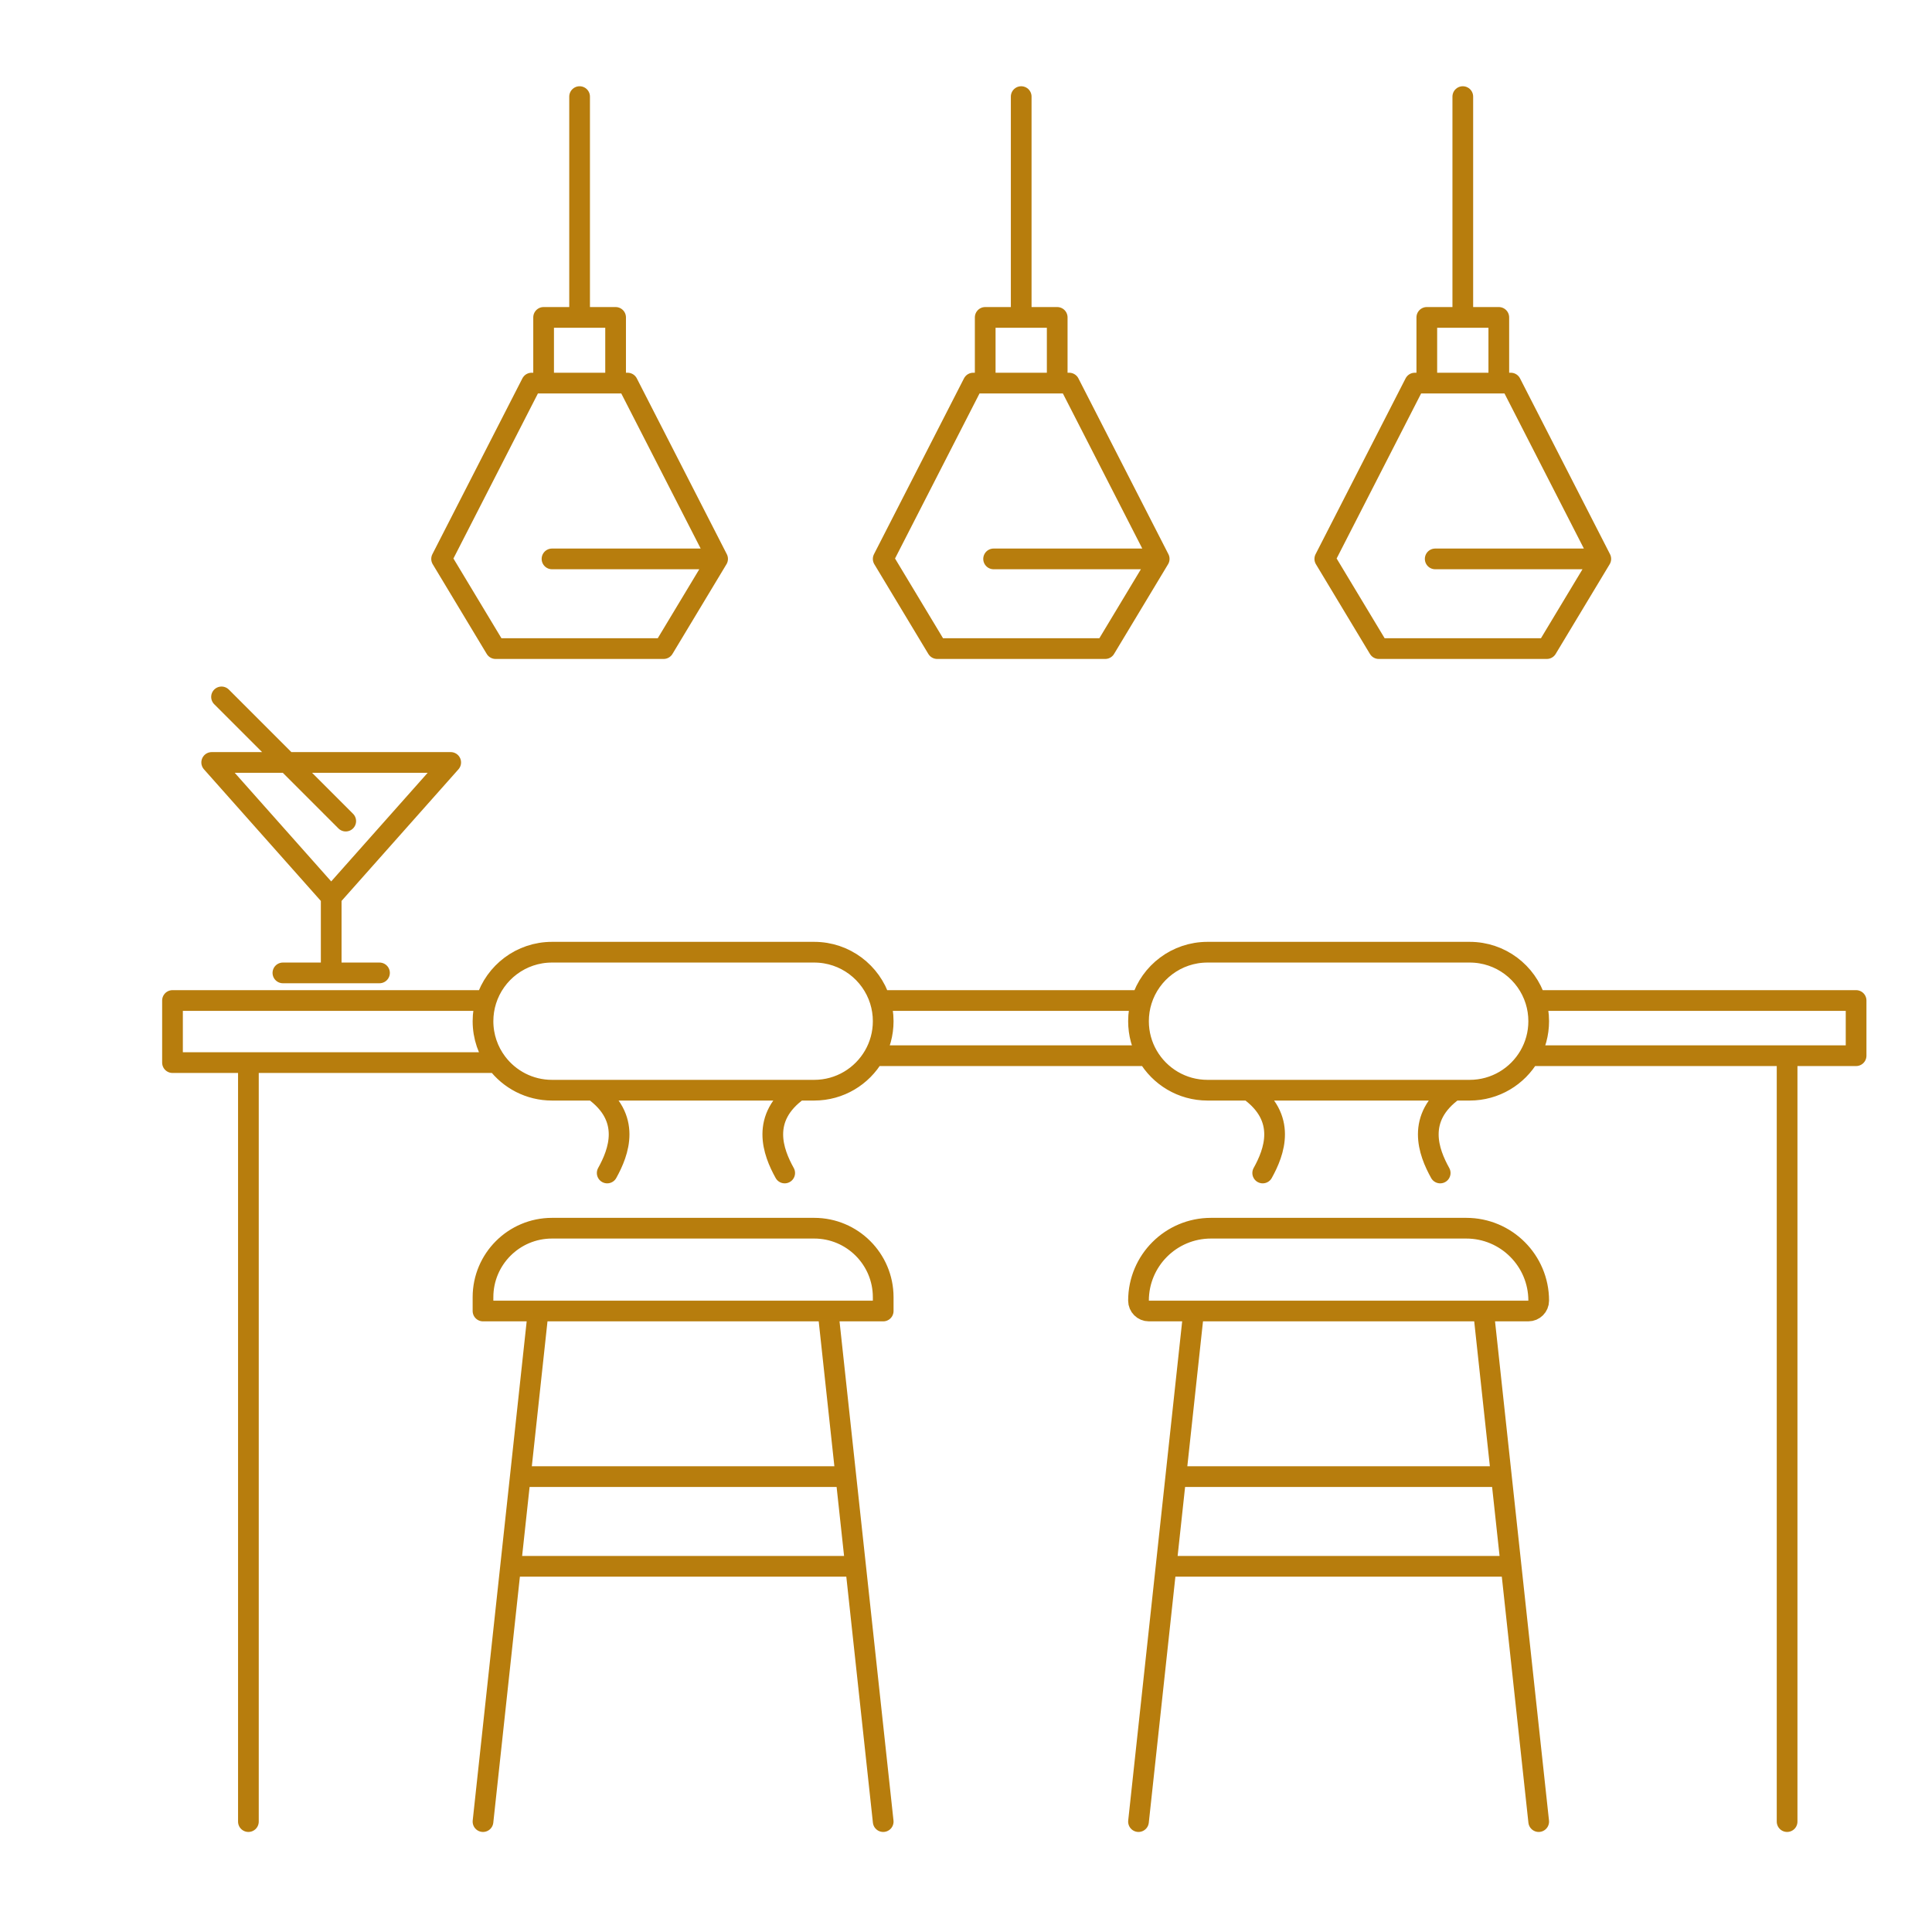
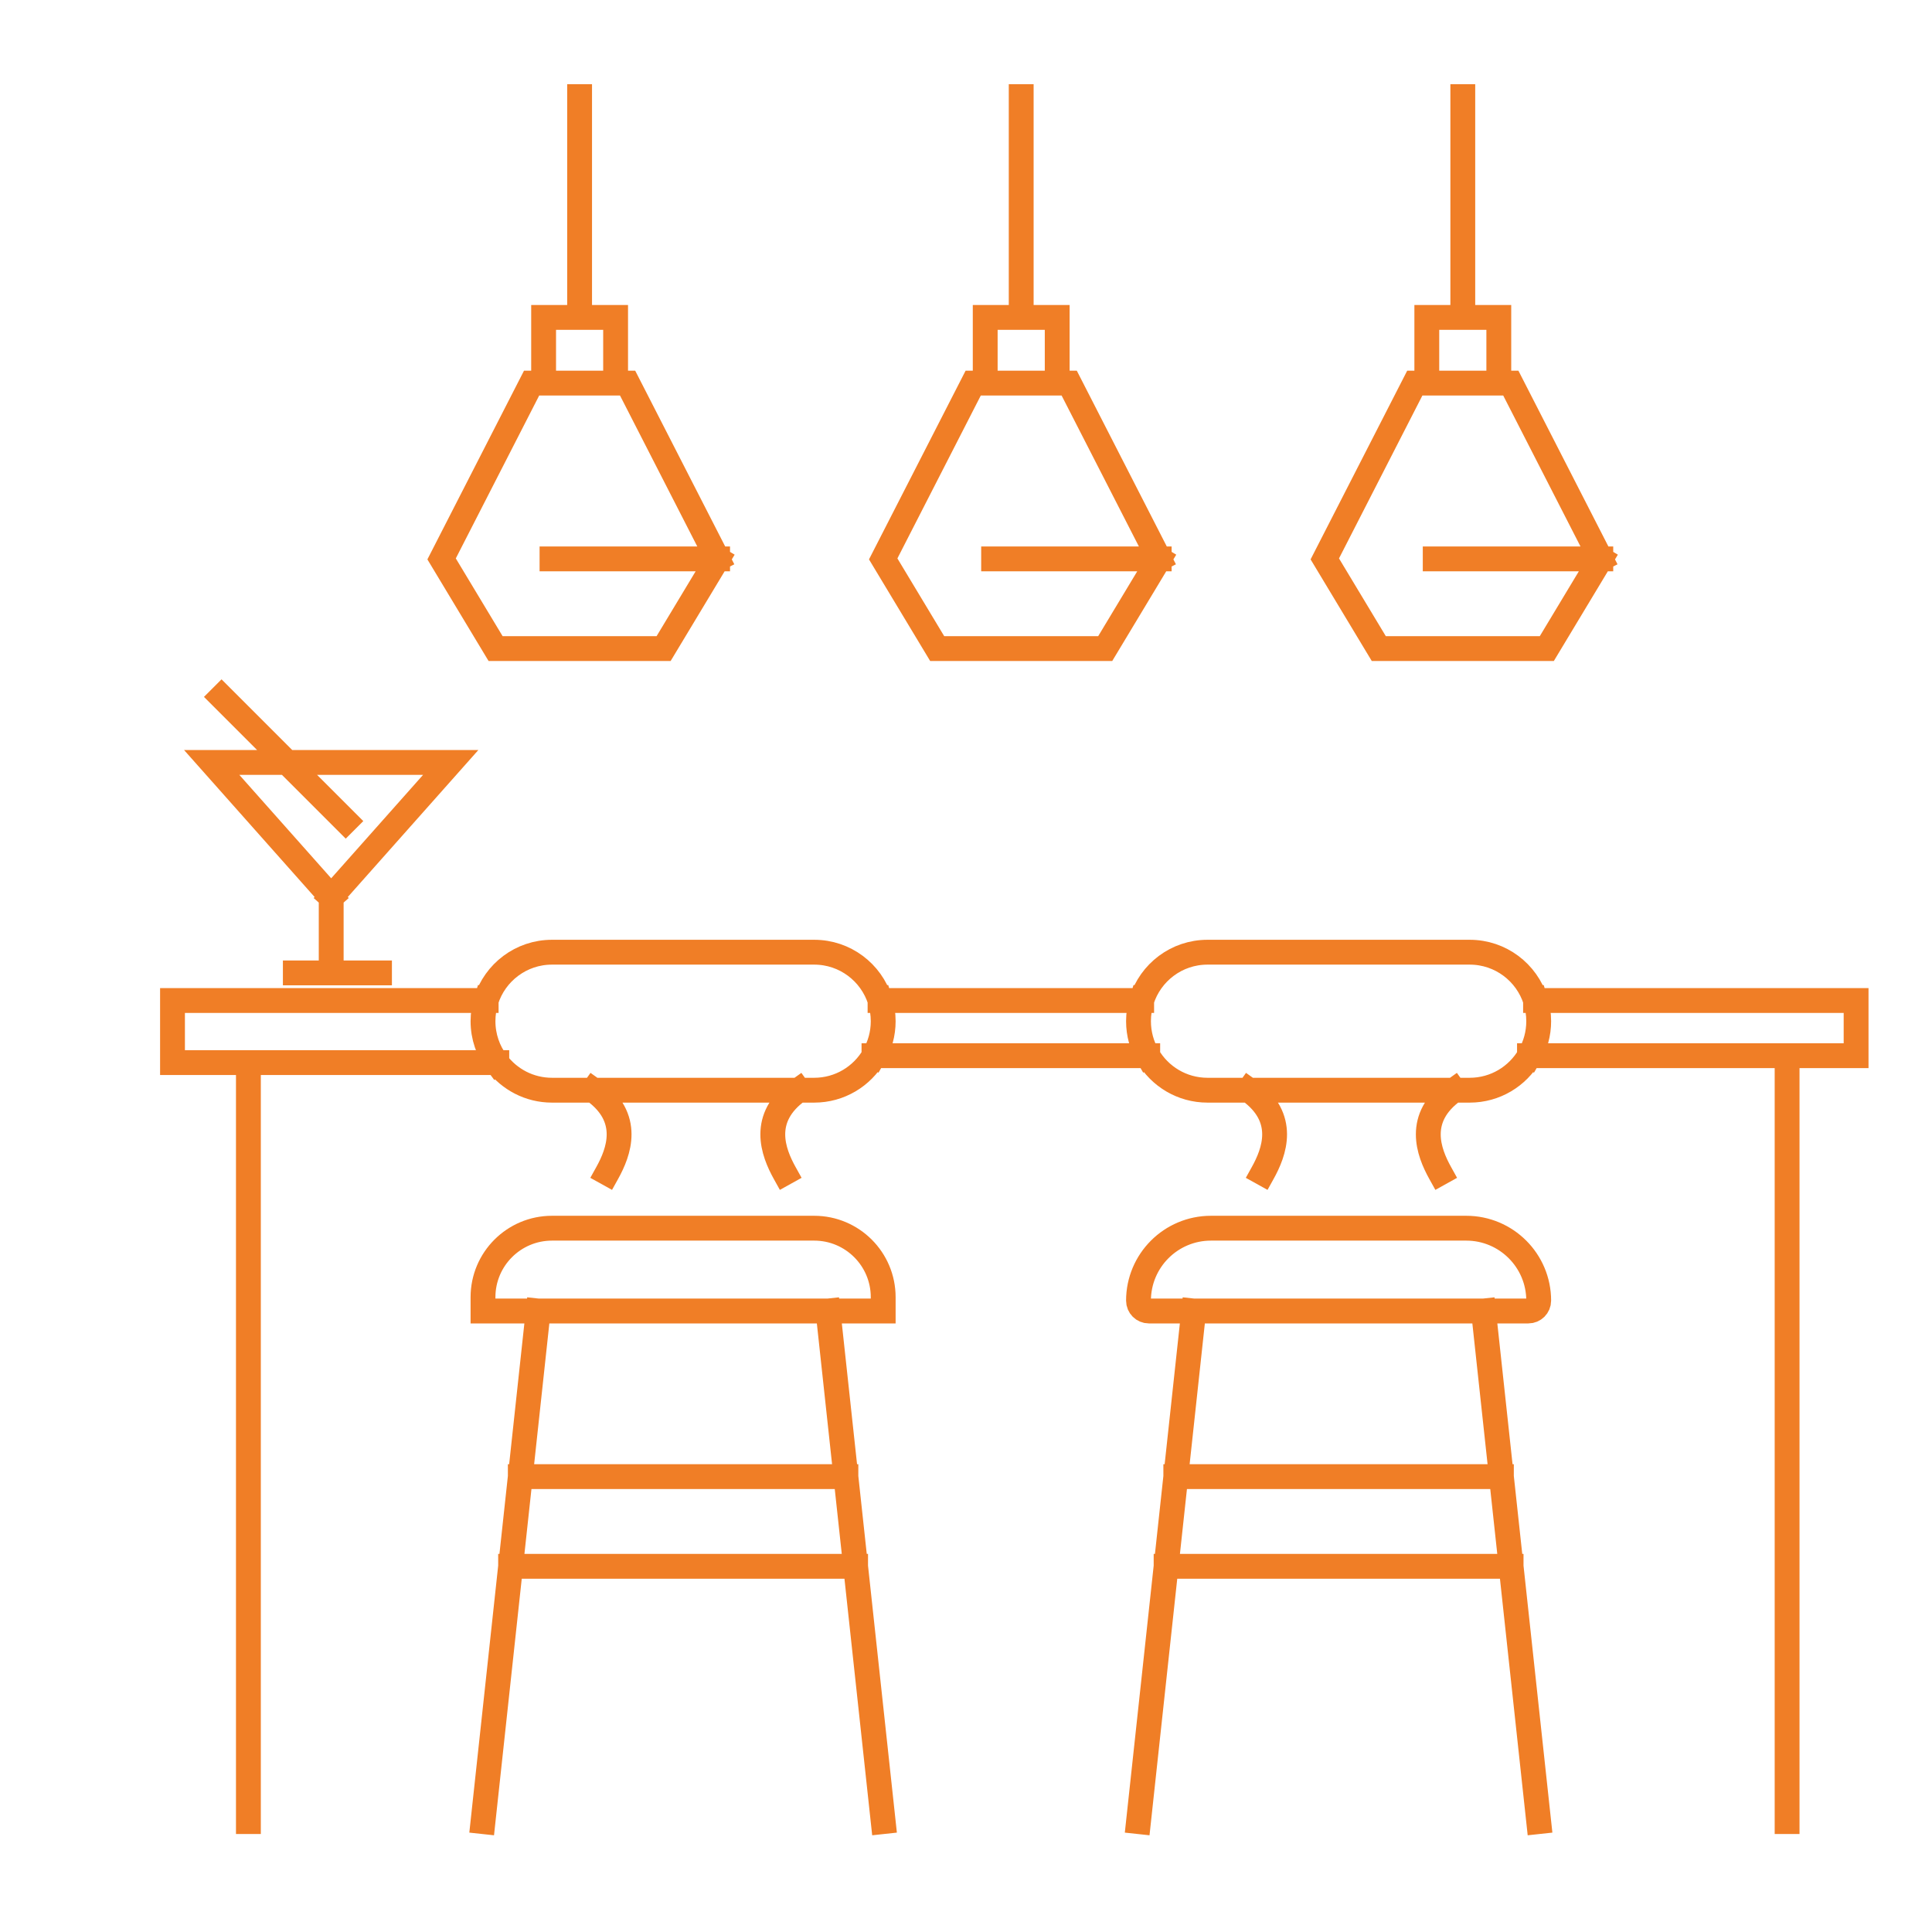
<svg xmlns="http://www.w3.org/2000/svg" width="140" height="140" viewBox="0 0 140 140" fill="none">
-   <path d="M39 95H35V94C35 91.239 37.239 89 40 89H59C61.761 89 64 91.239 64 94V95H60M39 95H60M39 95L37.703 107M60 95L61.297 107M64 132L62 113.5M35 132L37 113.5M37.703 107H61.297M37.703 107L37 113.5M61.297 107L62 113.5M62 113.5H37M44 85C44.833 83.5 45.8 81 43 79M56.862 85C56.029 83.5 55.062 81 57.862 79M86.5 95H83.25C82.836 95 82.5 94.664 82.5 94.25C82.5 91.35 84.85 89 87.75 89H106.25C109.149 89 111.5 91.35 111.5 94.25C111.5 94.664 111.164 95 110.75 95H107.5M86.5 95H107.5M86.5 95L85.203 107M107.5 95L108.797 107M111.5 132L109.5 113.5M82.5 132L84.5 113.5M85.203 107H108.797M85.203 107L84.5 113.5M108.797 107L109.5 113.5M109.5 113.5H84.5M91.5 85C92.333 83.5 93.3 81 90.5 79M104.362 85C103.529 83.5 102.562 81 105.362 79M39.392 27.76H38.522L32 40.5L35.913 47H42H48.087L52 40.5M39.392 27.76H42H44.609M39.392 27.76V23H42M42 23V7M42 23H44.609V27.76M52 40.5L45.478 27.76H44.609M52 40.5H42H40M71.392 27.76H70.522L64 40.5L67.913 47H74H80.087L84 40.5M71.392 27.76H74H76.609M71.392 27.76V23H74M74 23V7M74 23H76.609V27.76M84 40.5L77.478 27.76H76.609M84 40.5H74H72M103.392 27.76H102.522L96 40.5L99.913 47H106H112.087L116 40.5M103.392 27.76H106H108.609M103.392 27.76V23H106M106 23V7M106 23H108.609V27.76M116 40.5L109.479 27.76H108.609M116 40.5H106H104M35.229 72.5C35.866 70.471 37.761 69 40 69H59C61.239 69 63.134 70.471 63.771 72.5M35.229 72.5C35.08 72.974 35 73.477 35 74C35 75.126 35.372 76.165 36 77.001M35.229 72.5H12.5V77.001H18M82.729 72.5C83.366 70.471 85.261 69 87.5 69H106.5C108.739 69 110.634 70.471 111.271 72.5M82.729 72.5C82.58 72.974 82.5 73.477 82.5 74C82.5 74.911 82.743 75.765 83.169 76.5M82.729 72.5H64H63.771M63.771 72.5C63.92 72.974 64 73.477 64 74C64 74.911 63.757 75.765 63.331 76.5M111.271 72.5C111.42 72.974 111.5 73.477 111.5 74C111.5 74.911 111.257 75.765 110.831 76.5M111.271 72.5H134.5V76.5H129.5M110.831 76.5C109.967 77.995 108.351 79 106.5 79H87.5C85.649 79 84.033 77.995 83.169 76.5M110.831 76.5H129.5M83.169 76.5H63.331M63.331 76.5C62.467 77.995 60.851 79 59 79H40C38.364 79 36.912 78.215 36 77.001M36 77.001H18M18 77.001V132M129.5 132V76.5M24 65L32.66 55.25H20.803M24 65L15.34 55.25H20.803M24 65V70.5H23H22H21H20.5H27.5M20.803 55.25L16.053 50.5M20.803 55.25L25.053 59.5" stroke="#B77D0D" stroke-width="1.5" stroke-linecap="round" stroke-linejoin="round" />
+   <path d="M39 95H35V94C35 91.239 37.239 89 40 89H59C61.761 89 64 91.239 64 94V95H60M39 95H60M39 95L37.703 107M60 95L61.297 107M64 132L62 113.5M35 132L37 113.5M37.703 107H61.297M37.703 107L37 113.5M61.297 107L62 113.5M62 113.5H37M44 85C44.833 83.5 45.8 81 43 79M56.862 85C56.029 83.5 55.062 81 57.862 79M86.5 95H83.25C82.836 95 82.5 94.664 82.5 94.25C82.5 91.35 84.85 89 87.75 89H106.25C109.149 89 111.5 91.35 111.5 94.25C111.5 94.664 111.164 95 110.75 95H107.5M86.5 95H107.5M86.5 95L85.203 107M107.5 95L108.797 107M111.5 132L109.5 113.5M82.5 132L84.5 113.5M85.203 107H108.797M85.203 107L84.5 113.5M108.797 107L109.5 113.5M109.5 113.5H84.5M91.5 85C92.333 83.5 93.3 81 90.5 79M104.362 85C103.529 83.5 102.562 81 105.362 79M39.392 27.76H38.522L32 40.5L35.913 47H42H48.087L52 40.5M39.392 27.76H42H44.609M39.392 27.76V23H42M42 23V7M42 23H44.609V27.76M52 40.5L45.478 27.76H44.609M52 40.5H42H40M71.392 27.76H70.522L64 40.5L67.913 47H74H80.087L84 40.5M71.392 27.76H74H76.609M71.392 27.76V23H74M74 23V7M74 23H76.609V27.76M84 40.5L77.478 27.76H76.609M84 40.5H74H72M103.392 27.76H102.522L96 40.5L99.913 47H106H112.087L116 40.5M103.392 27.76H106H108.609M103.392 27.76V23H106M106 23V7M106 23H108.609V27.76M116 40.5L109.479 27.76H108.609M116 40.5H106H104M35.229 72.5C35.866 70.471 37.761 69 40 69H59C61.239 69 63.134 70.471 63.771 72.5M35.229 72.5C35.08 72.974 35 73.477 35 74C35 75.126 35.372 76.165 36 77.001M35.229 72.5H12.5V77.001H18M82.729 72.5C83.366 70.471 85.261 69 87.5 69H106.5C108.739 69 110.634 70.471 111.271 72.5M82.729 72.5C82.58 72.974 82.5 73.477 82.5 74C82.5 74.911 82.743 75.765 83.169 76.5M82.729 72.5H64H63.771M63.771 72.5C63.92 72.974 64 73.477 64 74C64 74.911 63.757 75.765 63.331 76.5M111.271 72.5C111.42 72.974 111.5 73.477 111.5 74C111.5 74.911 111.257 75.765 110.831 76.5M111.271 72.5H134.5V76.5H129.5M110.831 76.5C109.967 77.995 108.351 79 106.5 79H87.5C85.649 79 84.033 77.995 83.169 76.5M110.831 76.5H129.5M83.169 76.5H63.331M63.331 76.5C62.467 77.995 60.851 79 59 79H40C38.364 79 36.912 78.215 36 77.001M36 77.001H18M18 77.001V132M129.5 132V76.5M24 65L32.66 55.25H20.803M24 65L15.34 55.25H20.803M24 65V70.5H23H22H21H20.5H27.5M20.803 55.25L16.053 50.5M20.803 55.25L25.053 59.5" stroke="#F07E26" stroke-width="1.8" stroke-linecap="square" />
</svg>
